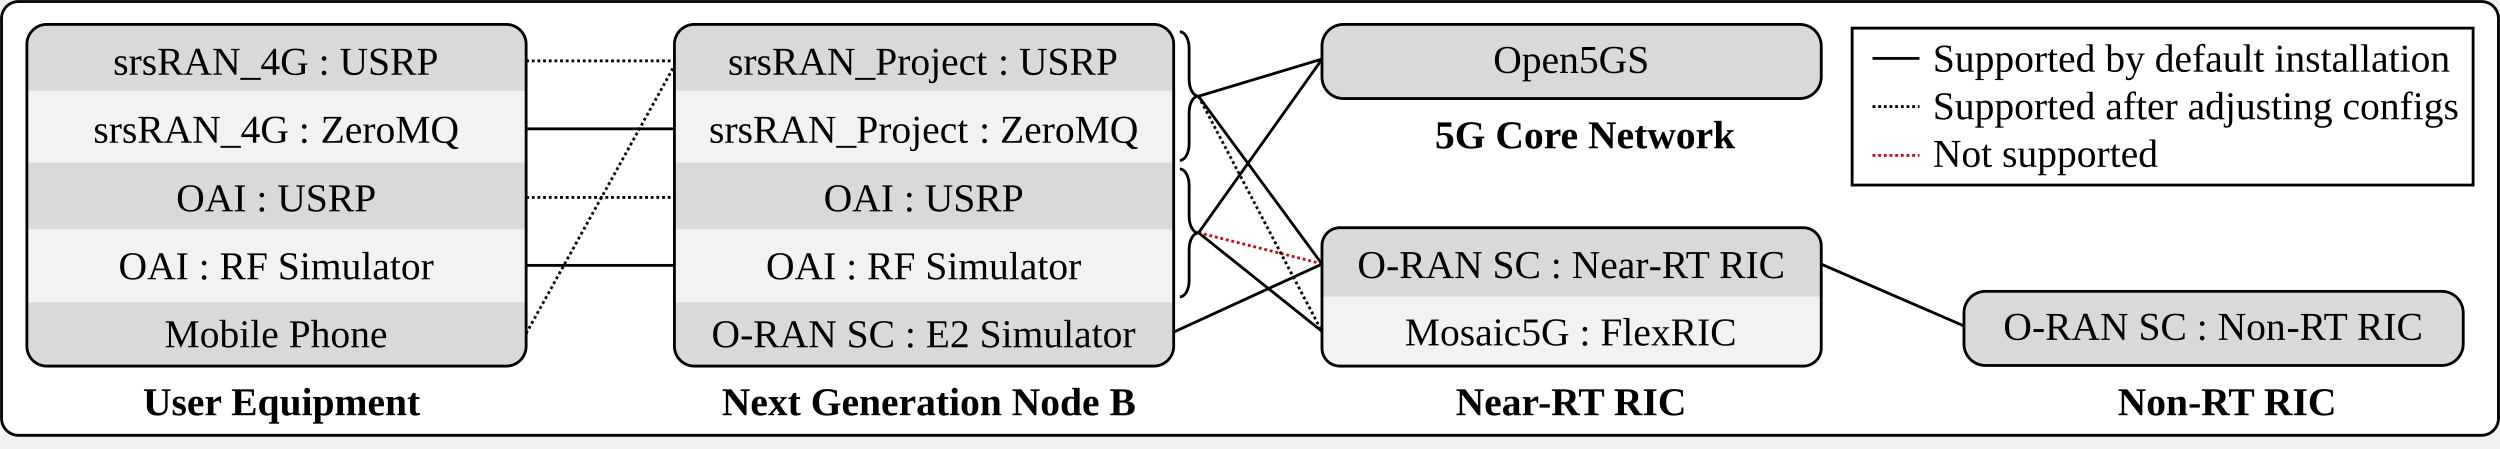
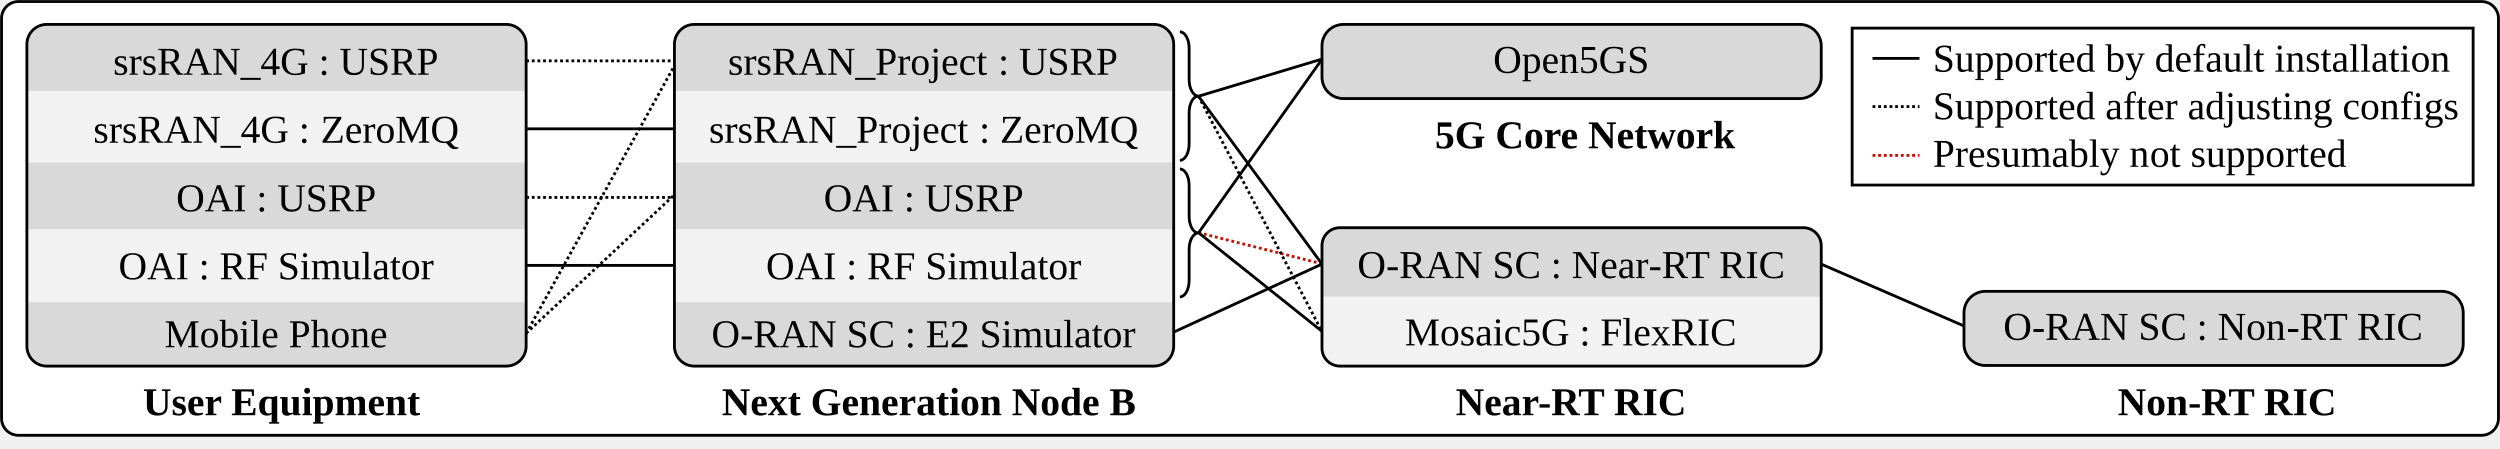
<svg xmlns="http://www.w3.org/2000/svg" width="4046" height="726" xml:space="preserve" overflow="hidden">
  <g transform="translate(-206 -745)">
    <path d="M208.5 774.851C208.5 759.746 220.746 747.5 235.851 747.5L4222.15 747.5C4237.25 747.5 4249.5 759.746 4249.5 774.851L4249.5 1422.15C4249.5 1437.25 4237.25 1449.5 4222.15 1449.5L235.851 1449.5C220.746 1449.5 208.5 1437.25 208.5 1422.15Z" stroke="#000000" stroke-width="4.583" stroke-miterlimit="8" fill="#FFFFFF" fill-rule="evenodd" />
    <path d="M2145.5 1121.5 2345.49 1171.93" stroke="#C40E00" stroke-width="4.583" stroke-miterlimit="8" stroke-dasharray="4.583 4.583" fill="none" fill-rule="evenodd" />
    <path d="M2345.5 819.236C2345.5 800.052 2361.05 784.5 2380.24 784.5L3118.76 784.5C3137.95 784.5 3153.5 800.052 3153.5 819.236L3153.5 869.764C3153.5 888.948 3137.95 904.5 3118.76 904.5L2380.24 904.5C2361.05 904.5 2345.5 888.948 2345.5 869.764Z" stroke="#000000" stroke-width="4.583" stroke-miterlimit="8" fill="#D9D9D9" fill-rule="evenodd" />
    <text font-family="Times New Roman,Times New Roman_MSFontService,sans-serif" font-weight="400" font-size="64" transform="matrix(1 0 0 1 2622.65 863)">Open5GS</text>
    <text font-family="Times New Roman,Times New Roman_MSFontService,sans-serif" font-weight="700" font-size="64" transform="matrix(1 0 0 1 2528.36 985)">5G Core Network</text>
    <path d="M1057.5 843.5 1301.76 843.5" stroke="#000000" stroke-width="4.583" stroke-miterlimit="8" stroke-dasharray="4.583 4.583" fill="none" fill-rule="evenodd" />
    <path d="M1057.5 953.5 1303.13 953.5" stroke="#000000" stroke-width="4.583" stroke-miterlimit="8" fill="none" fill-rule="evenodd" />
    <path d="M0 0 244.259 441.244" stroke="#000000" stroke-width="4.583" stroke-miterlimit="8" stroke-dasharray="4.583 4.583" fill="none" fill-rule="evenodd" transform="matrix(1 0 0 -1 1057.5 1284.74)" />
    <path d="M1057.5 1174.5 1303.13 1174.5" stroke="#000000" stroke-width="4.583" stroke-miterlimit="8" fill="none" fill-rule="evenodd" />
    <path d="M1057.5 1064.5 1297.56 1064.5" stroke="#000000" stroke-width="4.583" stroke-miterlimit="8" stroke-dasharray="4.583 4.583" fill="none" fill-rule="evenodd" />
    <path d="M3153.5 1172.5 3384.36 1272.49" stroke="#000000" stroke-width="4.583" stroke-miterlimit="8" fill="none" fill-rule="evenodd" />
    <path d="M0 0 200.267 60.257" stroke="#000000" stroke-width="4.583" stroke-miterlimit="8" fill="none" fill-rule="evenodd" transform="matrix(1 0 0 -1 2145.5 900.757)" />
    <path d="M0 0 200.267 281.61" stroke="#000000" stroke-width="4.583" stroke-miterlimit="8" fill="none" fill-rule="evenodd" transform="matrix(1 0 0 -1 2145.5 1122.11)" />
    <path d="M2145.5 900.5 2345.49 1172.28" stroke="#000000" stroke-width="4.583" stroke-miterlimit="8" fill="none" fill-rule="evenodd" />
    <path d="M2145.5 1121.5 2345.49 1281.26" stroke="#000000" stroke-width="4.583" stroke-miterlimit="8" fill="none" fill-rule="evenodd" />
    <path d="M0 0 245.633 112.702" stroke="#000000" stroke-width="4.583" stroke-miterlimit="8" fill="none" fill-rule="evenodd" transform="matrix(1 0 0 -1 2099.5 1285.2)" />
    <path d="M2145.5 900.5 2345.49 1281.61" stroke="#000000" stroke-width="4.583" stroke-miterlimit="8" stroke-dasharray="4.583 4.583" fill="none" fill-rule="evenodd" />
    <path d="M2115.5 796.5C2123.78 796.5 2130.5 808.441 2130.5 823.17L2130.5 873.83C2130.5 888.559 2137.22 900.5 2145.5 900.5 2137.22 900.5 2130.5 912.441 2130.5 927.17L2130.5 977.83C2130.5 992.559 2123.78 1004.5 2115.5 1004.5" stroke="#000000" stroke-width="4.583" stroke-miterlimit="8" fill="none" fill-rule="evenodd" />
    <path d="M2115.5 1018.5C2123.78 1018.5 2130.5 1030.44 2130.5 1045.17L2130.5 1095.33C2130.5 1110.06 2137.22 1122 2145.5 1122 2137.22 1122 2130.5 1133.94 2130.5 1148.67L2130.5 1198.83C2130.5 1213.56 2123.78 1225.5 2115.5 1225.5" stroke="#000000" stroke-width="4.583" stroke-miterlimit="8" fill="none" fill-rule="evenodd" />
    <path d="M1297 816.401C1297 798.506 1311.51 784 1329.4 784L2072.6 784C2090.49 784 2105 798.506 2105 816.401L2105 1304.6C2105 1322.49 2090.49 1337 2072.6 1337L1329.4 1337C1311.51 1337 1297 1322.49 1297 1304.6Z" fill="#D9D9D9" fill-rule="evenodd" />
    <path d="M2071.2 1233 1330.8 1233C1312.13 1233 1297 1217.87 1297 1199.2L1297 1116 2105 1116 2105 1199.2C2105 1217.87 2089.87 1233 2071.2 1233Z" fill="#F2F2F2" fill-rule="evenodd" />
    <rect x="1297" y="892" width="808" height="116" fill="#F2F2F2" />
    <text font-family="Times New Roman,Times New Roman_MSFontService,sans-serif" font-weight="400" font-size="64" transform="matrix(1 0 0 1 1539.08 1087)">OAI : USRP</text>
    <text font-family="Times New Roman,Times New Roman_MSFontService,sans-serif" font-weight="400" font-size="64" transform="matrix(1 0 0 1 1353.46 976)">srsRAN_Project</text>
    <text font-family="Times New Roman,Times New Roman_MSFontService,sans-serif" font-weight="400" font-size="64" transform="matrix(1 0 0 1 1790.59 976)">: </text>
    <text font-family="Times New Roman,Times New Roman_MSFontService,sans-serif" font-weight="400" font-size="64" transform="matrix(1 0 0 1 1824.4 976)">ZeroMQ</text>
    <text font-family="Times New Roman,Times New Roman_MSFontService,sans-serif" font-weight="400" font-size="64" transform="matrix(1 0 0 1 1384.17 866)">srsRAN_Project</text>
    <text font-family="Times New Roman,Times New Roman_MSFontService,sans-serif" font-weight="400" font-size="64" transform="matrix(1 0 0 1 1821.3 866)">: USRP</text>
    <text font-family="Times New Roman,Times New Roman_MSFontService,sans-serif" font-weight="400" font-size="64" transform="matrix(1 0 0 1 1357.47 1307)">O</text>
    <text font-family="Times New Roman,Times New Roman_MSFontService,sans-serif" font-weight="400" font-size="64" transform="matrix(1 0 0 1 1403.88 1307)">-</text>
    <text font-family="Times New Roman,Times New Roman_MSFontService,sans-serif" font-weight="400" font-size="64" transform="matrix(1 0 0 1 1425.07 1307)">RAN SC : E2 Simulator</text>
    <text font-family="Times New Roman,Times New Roman_MSFontService,sans-serif" font-weight="700" font-size="64" transform="matrix(1 0 0 1 1374.12 1417)">Next Generation Node B</text>
    <rect x="1297" y="1117" width="808" height="117" fill="#F2F2F2" />
    <text font-family="Times New Roman,Times New Roman_MSFontService,sans-serif" font-weight="400" font-size="64" transform="matrix(1 0 0 1 1445.7 1197)">OAI : RF Simulator</text>
    <path d="M1297.5 816.679C1297.5 798.907 1311.91 784.5 1329.68 784.5L2073.32 784.5C2091.09 784.5 2105.5 798.907 2105.5 816.679L2105.5 1305.32C2105.5 1323.09 2091.09 1337.5 2073.32 1337.5L1329.68 1337.5C1311.91 1337.5 1297.5 1323.09 1297.5 1305.32Z" stroke="#000000" stroke-width="4.583" stroke-miterlimit="8" fill="none" fill-rule="evenodd" />
    <path d="M249 816.401C249 798.506 263.506 784 281.4 784L1024.6 784C1042.49 784 1057 798.506 1057 816.401L1057 1304.6C1057 1322.49 1042.49 1337 1024.6 1337L281.4 1337C263.506 1337 249 1322.49 249 1304.6Z" fill="#D9D9D9" fill-rule="evenodd" />
    <path d="M1023.2 1233 282.801 1233C264.133 1233 249 1217.87 249 1199.2L249 1116 1057 1116 1057 1199.2C1057 1217.87 1041.87 1233 1023.2 1233Z" fill="#F2F2F2" fill-rule="evenodd" />
    <rect x="249" y="892" width="808" height="116" fill="#F2F2F2" />
    <text font-family="Times New Roman,Times New Roman_MSFontService,sans-serif" font-weight="400" font-size="64" transform="matrix(1 0 0 1 491.175 1087)">OAI : USRP</text>
    <text font-family="Times New Roman,Times New Roman_MSFontService,sans-serif" font-weight="400" font-size="64" transform="matrix(1 0 0 1 357.112 976)">srsRAN_4G : </text>
    <text font-family="Times New Roman,Times New Roman_MSFontService,sans-serif" font-weight="400" font-size="64" transform="matrix(1 0 0 1 724.925 976)">ZeroMQ</text>
    <text font-family="Times New Roman,Times New Roman_MSFontService,sans-serif" font-weight="400" font-size="64" transform="matrix(1 0 0 1 389.196 866)">srsRAN_4G : USRP</text>
    <text font-family="Times New Roman,Times New Roman_MSFontService,sans-serif" font-weight="400" font-size="64" transform="matrix(1 0 0 1 472.268 1307)">Mobile Phone</text>
    <text font-family="Times New Roman,Times New Roman_MSFontService,sans-serif" font-weight="700" font-size="64" transform="matrix(1 0 0 1 437.369 1417)">User Equipment</text>
    <rect x="249" y="1117" width="808" height="117" fill="#F2F2F2" />
    <text font-family="Times New Roman,Times New Roman_MSFontService,sans-serif" font-weight="400" font-size="64" transform="matrix(1 0 0 1 397.789 1197)">OAI : RF Simulator</text>
    <path d="M249.5 816.679C249.5 798.907 263.907 784.5 281.68 784.5L1025.32 784.5C1043.09 784.5 1057.5 798.907 1057.5 816.679L1057.5 1305.32C1057.5 1323.09 1043.09 1337.5 1025.32 1337.5L281.68 1337.5C263.907 1337.5 249.5 1323.09 249.5 1305.32Z" stroke="#000000" stroke-width="4.583" stroke-miterlimit="8" fill="none" fill-rule="evenodd" />
    <path d="M2345 1142.06C2345 1126.01 2358.01 1113 2374.06 1113L3123.94 1113C3139.99 1113 3153 1126.01 3153 1142.06L3153 1307.94C3153 1323.99 3139.99 1337 3123.94 1337L2374.06 1337C2358.01 1337 2345 1323.99 2345 1307.94Z" fill="#D9D9D9" fill-rule="evenodd" />
    <path d="M31.828 0 776.172 0C793.75-6.42937e-15 808 14.25 808 31.828L808 111 0 111 0 31.828C-6.42932e-15 14.25 14.25 0 31.828 0Z" fill="#F2F2F2" fill-rule="evenodd" transform="matrix(1 0 0 -1 2345 1336)" />
    <path d="M2345.5 1142.56C2345.5 1126.51 2358.51 1113.5 2374.56 1113.5L3124.44 1113.5C3140.49 1113.5 3153.5 1126.51 3153.5 1142.56L3153.5 1308.44C3153.5 1324.49 3140.49 1337.5 3124.44 1337.5L2374.56 1337.5C2358.51 1337.5 2345.5 1324.49 2345.5 1308.44Z" stroke="#000000" stroke-width="4.583" stroke-miterlimit="8" fill="none" fill-rule="evenodd" />
    <text font-family="Times New Roman,Times New Roman_MSFontService,sans-serif" font-weight="400" font-size="64" transform="matrix(1 0 0 1 2402.8 1195)">O</text>
    <text font-family="Times New Roman,Times New Roman_MSFontService,sans-serif" font-weight="400" font-size="64" transform="matrix(1 0 0 1 2449.21 1195)">-</text>
    <text font-family="Times New Roman,Times New Roman_MSFontService,sans-serif" font-weight="400" font-size="64" transform="matrix(1 0 0 1 2470.4 1195)">RAN SC : Near</text>
    <text font-family="Times New Roman,Times New Roman_MSFontService,sans-serif" font-weight="400" font-size="64" transform="matrix(1 0 0 1 2874.17 1195)">-</text>
    <text font-family="Times New Roman,Times New Roman_MSFontService,sans-serif" font-weight="400" font-size="64" transform="matrix(1 0 0 1 2895.37 1195)">RT RIC</text>
    <text font-family="Times New Roman,Times New Roman_MSFontService,sans-serif" font-weight="400" font-size="64" transform="matrix(1 0 0 1 2479.57 1304)">Mosaic5G : FlexRIC</text>
    <text font-family="Times New Roman,Times New Roman_MSFontService,sans-serif" font-weight="700" font-size="64" transform="matrix(1 0 0 1 2561.82 1417)">Near</text>
    <text font-family="Times New Roman,Times New Roman_MSFontService,sans-serif" font-weight="700" font-size="64" transform="matrix(1 0 0 1 2695.22 1417)">-</text>
    <text font-family="Times New Roman,Times New Roman_MSFontService,sans-serif" font-weight="700" font-size="64" transform="matrix(1 0 0 1 2716.41 1417)">RT RIC</text>
    <path d="M3384.5 1251.24C3384.5 1232.05 3400.05 1216.5 3419.24 1216.5L4157.76 1216.5C4176.95 1216.5 4192.5 1232.05 4192.5 1251.24L4192.5 1301.76C4192.5 1320.95 4176.95 1336.5 4157.76 1336.5L3419.24 1336.5C3400.05 1336.5 3384.5 1320.95 3384.5 1301.76Z" stroke="#000000" stroke-width="4.583" stroke-miterlimit="8" fill="#D9D9D9" fill-rule="evenodd" />
    <text font-family="Times New Roman,Times New Roman_MSFontService,sans-serif" font-weight="400" font-size="64" transform="matrix(1 0 0 1 3448.17 1295)">O</text>
    <text font-family="Times New Roman,Times New Roman_MSFontService,sans-serif" font-weight="400" font-size="64" transform="matrix(1 0 0 1 3494.58 1295)">-</text>
    <text font-family="Times New Roman,Times New Roman_MSFontService,sans-serif" font-weight="400" font-size="64" transform="matrix(1 0 0 1 3515.77 1295)">RAN SC : Non</text>
    <text font-family="Times New Roman,Times New Roman_MSFontService,sans-serif" font-weight="400" font-size="64" transform="matrix(1 0 0 1 3906.5 1295)">-</text>
    <text font-family="Times New Roman,Times New Roman_MSFontService,sans-serif" font-weight="400" font-size="64" transform="matrix(1 0 0 1 3927.7 1295)">RT RIC</text>
    <text font-family="Times New Roman,Times New Roman_MSFontService,sans-serif" font-weight="700" font-size="64" transform="matrix(1 0 0 1 3633.23 1417)">Non</text>
    <text font-family="Times New Roman,Times New Roman_MSFontService,sans-serif" font-weight="700" font-size="64" transform="matrix(1 0 0 1 3747.24 1417)">-</text>
    <text font-family="Times New Roman,Times New Roman_MSFontService,sans-serif" font-weight="700" font-size="64" transform="matrix(1 0 0 1 3768.44 1417)">RT RIC</text>
    <rect x="3203.5" y="790.5" width="1005" height="254" stroke="#000000" stroke-width="4.583" stroke-miterlimit="8" fill="#FFFFFF" />
    <path d="M3236.5 839.5 3312.46 839.5" stroke="#000000" stroke-width="4.583" stroke-miterlimit="8" fill="none" fill-rule="evenodd" />
    <text font-family="Times New Roman,Times New Roman_MSFontService,sans-serif" font-weight="400" font-size="64" transform="matrix(1 0 0 1 3334.11 861)">Supported by default installation</text>
    <text font-family="Times New Roman,Times New Roman_MSFontService,sans-serif" font-weight="400" font-size="64" transform="matrix(1 0 0 1 3334.11 938)">Supported after adjusting configs</text>
-     <text font-family="Times New Roman,Times New Roman_MSFontService,sans-serif" font-weight="400" font-size="64" transform="matrix(1 0 0 1 3334.11 1015)">Not supported</text>
+     <text font-family="Times New Roman,Times New Roman_MSFontService,sans-serif" font-weight="400" font-size="64" transform="matrix(1 0 0 1 3334.11 1015)">Presumably n</text>
+     <text font-family="Times New Roman,Times New Roman_MSFontService,sans-serif" font-weight="400" font-size="64" transform="matrix(1 0 0 1 3685.31 1015)">ot </text>
+     <text font-family="Times New Roman,Times New Roman_MSFontService,sans-serif" font-weight="400" font-size="64" transform="matrix(1 0 0 1 3751.2 1015)">supported</text>
    <path d="M3236.5 917.5 3312.46 917.5" stroke="#000000" stroke-width="4.583" stroke-miterlimit="8" stroke-dasharray="4.583 4.583" fill="none" fill-rule="evenodd" />
    <path d="M3236.5 996.5 3312.46 996.5" stroke="#C40E00" stroke-width="4.583" stroke-miterlimit="8" stroke-dasharray="4.583 4.583" fill="none" fill-rule="evenodd" />
+     <path d="M0 0 239.782 223.945" stroke="#000000" stroke-width="4.583" stroke-miterlimit="8" stroke-dasharray="4.583 4.583" fill="none" fill-rule="evenodd" transform="matrix(1 0 0 -1 1057.5 1284.45)" />
  </g>
</svg>
